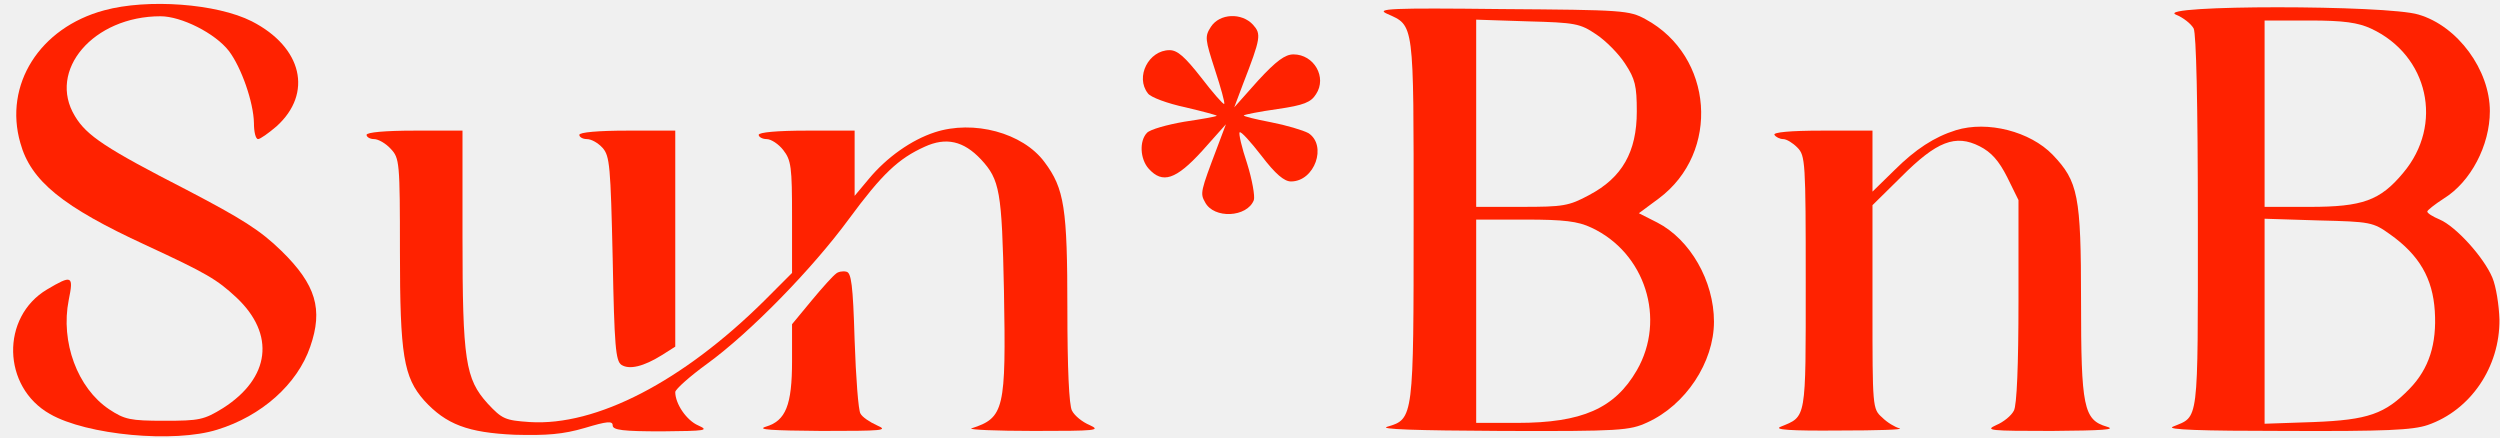
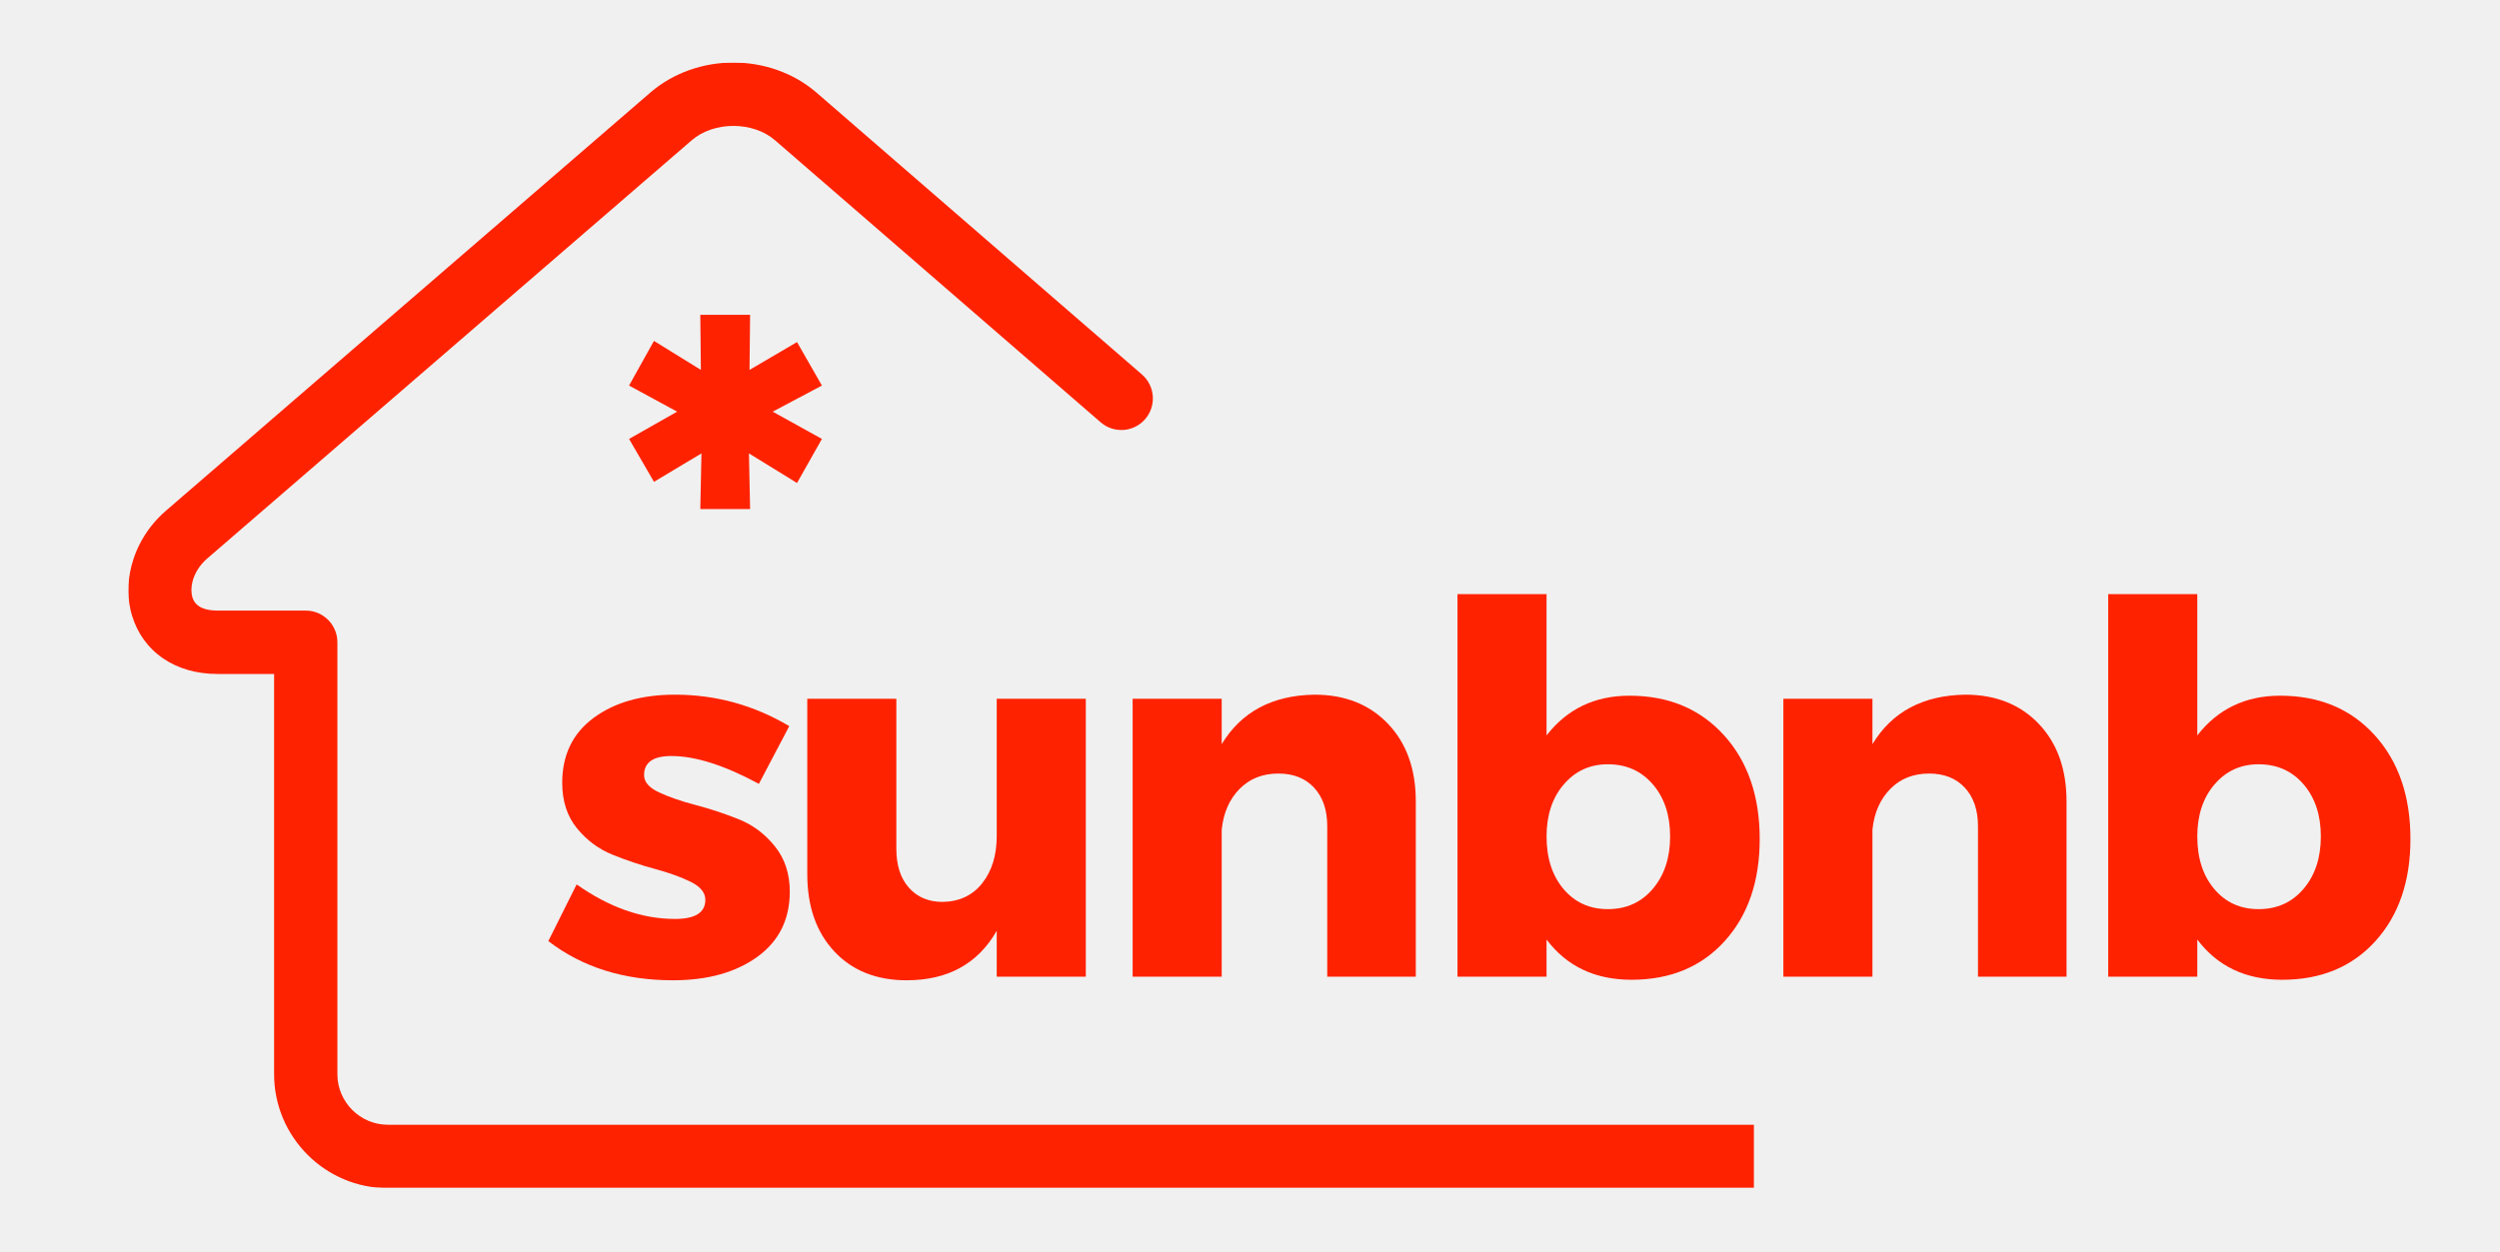
- <svg xmlns="http://www.w3.org/2000/svg" width="160" height="28" viewBox="0 0 160 28" fill="none">
-   <path d="M6.668 0.661C2.53 1.773 0.234 5.432 1.301 9.146C1.969 11.586 4.025 13.239 9.311 15.679C13.235 17.496 13.876 17.875 15.131 19.041C17.64 21.399 17.293 24.191 14.277 26.116C13.048 26.875 12.755 26.929 10.512 26.929C8.323 26.929 7.976 26.848 6.988 26.197C4.959 24.842 3.864 21.887 4.398 19.203C4.719 17.631 4.612 17.577 3.01 18.526C0.047 20.288 0.127 24.761 3.197 26.496C5.546 27.851 11.153 28.366 13.903 27.499C16.733 26.631 19.029 24.598 19.856 22.185C20.684 19.8 20.23 18.227 18.014 16.059C16.653 14.73 15.478 13.999 11.954 12.155C6.774 9.499 5.546 8.685 4.799 7.438C3.01 4.511 5.974 1.041 10.272 1.041C11.607 1.041 13.769 2.125 14.65 3.264C15.451 4.321 16.225 6.544 16.252 7.872C16.252 8.441 16.359 8.902 16.519 8.902C16.653 8.902 17.186 8.523 17.694 8.089C20.043 5.974 19.349 3.02 16.119 1.366C13.876 0.227 9.444 -0.098 6.668 0.661Z" fill="#FF2200" />
-   <path d="M88.763 0.878C90.525 1.664 90.472 1.312 90.472 13.998C90.472 26.739 90.472 26.821 88.79 27.309C88.202 27.471 90.552 27.553 96.078 27.58C103.713 27.607 104.301 27.553 105.422 27.038C107.878 25.926 109.694 23.188 109.694 20.586C109.694 17.983 108.172 15.327 106.063 14.242L104.888 13.646L106.17 12.697C110.121 9.742 109.667 3.589 105.315 1.23C104.274 0.661 103.9 0.634 96.078 0.58C88.95 0.499 88.042 0.553 88.763 0.878ZM102.165 2.206C102.779 2.613 103.607 3.453 104.007 4.077C104.648 5.053 104.755 5.486 104.755 7.14C104.755 9.715 103.82 11.369 101.711 12.48C100.403 13.185 100.056 13.239 97.386 13.239H94.476V7.248V1.258L97.76 1.366C100.83 1.447 101.124 1.502 102.165 2.206ZM101.845 14.568C105.289 16.167 106.65 20.423 104.755 23.703C103.34 26.143 101.257 27.065 97.093 27.065H94.476V20.559V14.053H97.626C100.083 14.053 100.99 14.161 101.845 14.568Z" fill="#FF2200" />
-   <path d="M139.248 0.933C139.728 1.122 140.236 1.529 140.396 1.827C140.556 2.18 140.663 6.517 140.663 14.27C140.663 27.336 140.743 26.604 139.061 27.309C138.607 27.499 140.796 27.58 146.296 27.58C152.703 27.607 154.412 27.526 155.373 27.201C158.123 26.252 159.992 23.487 159.965 20.451C159.938 19.556 159.752 18.336 159.511 17.767C158.951 16.439 157.162 14.487 156.147 14.053C155.694 13.863 155.346 13.646 155.346 13.538C155.346 13.457 155.827 13.077 156.414 12.698C158.123 11.64 159.351 9.309 159.351 7.113C159.351 4.484 157.295 1.664 154.786 0.933C152.783 0.309 137.886 0.309 139.248 0.933ZM151.742 1.827C155.427 3.535 156.414 7.981 153.798 11.071C152.33 12.833 151.208 13.24 147.818 13.24H144.934V7.276V1.312H147.818C150.007 1.312 150.915 1.448 151.742 1.827ZM152.97 15.002C154.839 16.33 155.694 17.821 155.827 19.908C155.961 22.023 155.453 23.595 154.225 24.869C152.65 26.496 151.555 26.875 148.085 27.011L144.934 27.119V20.559V13.999L148.378 14.107C151.716 14.188 151.876 14.216 152.97 15.002Z" fill="#FF2200" />
-   <path d="M77.496 1.719C77.096 2.342 77.123 2.505 77.763 4.484C78.137 5.622 78.404 6.598 78.351 6.652C78.297 6.707 77.63 5.948 76.882 4.972C75.841 3.643 75.361 3.21 74.853 3.21C73.519 3.21 72.638 4.917 73.465 5.975C73.625 6.219 74.72 6.625 75.868 6.869C77.016 7.14 77.924 7.384 77.87 7.411C77.817 7.466 76.882 7.628 75.788 7.791C74.693 7.981 73.625 8.279 73.412 8.496C72.905 9.011 72.958 10.177 73.519 10.8C74.4 11.776 75.254 11.505 76.936 9.661L78.458 7.954L77.897 9.445C76.829 12.264 76.802 12.372 77.123 12.941C77.683 14.026 79.819 13.917 80.246 12.806C80.326 12.562 80.14 11.505 79.819 10.475C79.472 9.445 79.259 8.523 79.339 8.469C79.419 8.387 80.033 9.065 80.727 9.96C81.635 11.152 82.195 11.613 82.623 11.613C84.144 11.613 84.945 9.309 83.744 8.523C83.397 8.333 82.302 8.008 81.314 7.818C80.326 7.628 79.552 7.439 79.606 7.384C79.659 7.33 80.62 7.14 81.768 6.978C83.45 6.734 83.904 6.544 84.224 6.029C84.945 4.945 84.091 3.481 82.783 3.481C82.249 3.481 81.688 3.887 80.513 5.161L78.992 6.869L79.552 5.378C80.7 2.423 80.727 2.179 80.193 1.583C79.472 0.797 78.057 0.851 77.496 1.719Z" fill="#FF2200" />
-   <path d="M59.822 8.468C58.327 8.956 56.752 10.068 55.604 11.45L54.696 12.535V10.447V8.36H51.626C49.757 8.36 48.556 8.468 48.556 8.631C48.556 8.767 48.796 8.902 49.063 8.902C49.357 8.902 49.837 9.227 50.131 9.607C50.638 10.258 50.691 10.691 50.691 13.89V17.468L48.903 19.258C43.697 24.408 38.17 27.282 33.899 27.011C32.324 26.902 32.137 26.821 31.202 25.818C29.787 24.246 29.6 23.08 29.6 15.137V8.36H26.53C24.661 8.36 23.46 8.468 23.46 8.631C23.46 8.767 23.674 8.902 23.941 8.902C24.207 8.902 24.688 9.173 25.008 9.526C25.569 10.122 25.596 10.366 25.596 16.113C25.596 22.755 25.836 24.137 27.144 25.628C28.559 27.173 29.948 27.688 32.938 27.824C34.993 27.878 36.035 27.797 37.423 27.39C38.864 26.956 39.212 26.929 39.212 27.227C39.212 27.526 39.879 27.607 42.362 27.607C45.192 27.58 45.405 27.553 44.684 27.227C43.937 26.902 43.216 25.845 43.216 25.086C43.243 24.896 44.151 24.083 45.272 23.27C47.995 21.291 51.973 17.224 54.322 14.026C56.458 11.125 57.499 10.149 59.181 9.39C60.543 8.767 61.664 9.011 62.785 10.203C63.987 11.505 64.12 12.209 64.254 18.634C64.387 26.197 64.281 26.739 62.171 27.417C61.958 27.499 63.746 27.58 66.176 27.58C70.154 27.58 70.501 27.553 69.727 27.2C69.273 27.011 68.766 26.604 68.606 26.279C68.419 25.953 68.312 23.541 68.312 19.8C68.312 13.321 68.125 12.074 66.843 10.366C65.455 8.496 62.305 7.655 59.822 8.468Z" fill="#FF2200" />
-   <path d="M125.178 8.333C123.79 8.767 122.589 9.553 121.254 10.881L119.839 12.264V10.312V8.36H116.608C114.553 8.36 113.458 8.469 113.565 8.631C113.645 8.767 113.912 8.902 114.125 8.902C114.339 8.902 114.739 9.146 115.033 9.445C115.54 9.96 115.567 10.339 115.567 18.065C115.567 26.93 115.62 26.631 113.965 27.309C113.485 27.499 114.553 27.58 117.703 27.553C120.132 27.553 121.868 27.499 121.574 27.417C121.28 27.336 120.773 27.038 120.453 26.713C119.839 26.17 119.839 26.062 119.839 19.637V13.131L121.681 11.315C123.95 9.038 125.151 8.577 126.7 9.363C127.447 9.743 127.928 10.285 128.462 11.342L129.183 12.806V19.258C129.183 23.378 129.076 25.954 128.889 26.279C128.729 26.604 128.222 27.011 127.768 27.201C126.994 27.553 127.341 27.58 131.319 27.58C134.576 27.553 135.483 27.499 134.843 27.309C133.348 26.875 133.187 26.062 133.187 19.258C133.187 12.508 133.001 11.613 131.372 9.905C129.93 8.414 127.207 7.71 125.178 8.333Z" fill="#FF2200" />
-   <path d="M37.076 8.631C37.076 8.767 37.29 8.902 37.557 8.902C37.85 8.902 38.278 9.146 38.571 9.471C39.025 9.986 39.078 10.637 39.212 16.547C39.319 22.131 39.399 23.107 39.773 23.351C40.28 23.676 41.188 23.459 42.362 22.727L43.217 22.185V15.273V8.36H40.146C38.278 8.36 37.076 8.468 37.076 8.631Z" fill="#FF2200" />
-   <path d="M53.495 17.523C53.334 17.631 52.64 18.39 51.946 19.231L50.691 20.749V23.107C50.691 25.927 50.291 26.93 49.01 27.309C48.395 27.499 49.383 27.553 52.56 27.58C56.511 27.58 56.885 27.553 56.138 27.228C55.657 27.011 55.177 26.686 55.07 26.469C54.936 26.279 54.776 24.164 54.696 21.779C54.589 18.201 54.483 17.442 54.162 17.387C53.949 17.333 53.628 17.387 53.495 17.523Z" fill="#FF2200" />
+ <svg xmlns="http://www.w3.org/2000/svg" width="567" height="284" viewBox="0 0 567 284" fill="none">
+   <mask id="mask0_1506_12495" style="mask-type:luminance" maskUnits="userSpaceOnUse" x="29" y="14" width="369" height="256">
+     <path d="M29.094 14.195H397.942V269.595H29.094V14.195Z" fill="white" />
+   </mask>
+   <g mask="url(#mask0_1506_12495)">
+     <path d="M825.239 255.295C829.204 255.295 832.419 258.516 832.419 262.487C832.419 266.459 829.204 269.68 825.239 269.68H87.988C80.89 269.68 74.434 266.773 69.764 262.094C65.094 257.414 62.192 250.95 62.192 243.838V152.979H49.398C44.401 152.979 40.289 151.666 37.078 149.491C33.525 147.084 31.168 143.68 29.985 139.812L29.976 139.816C28.88 136.226 28.844 132.269 29.831 128.431C31.003 123.85 33.64 119.385 37.645 115.926L147.566 21.002C152.831 16.464 159.652 14.195 166.399 14.195C173.149 14.195 179.971 16.464 185.229 21.002L259.102 85.011C262.092 87.6 262.417 92.13 259.833 95.124C257.247 98.12 252.725 98.447 249.736 95.857L175.864 31.851C173.337 29.672 169.903 28.58 166.4 28.58C162.899 28.58 159.458 29.672 156.931 31.851L47.011 126.774C45.282 128.268 44.16 130.121 43.687 131.97C43.353 133.269 43.343 134.533 43.665 135.598L43.657 135.6L43.665 135.628C43.902 136.397 44.38 137.087 45.1 137.574C46.036 138.21 47.453 138.592 49.398 138.592H69.371C73.334 138.592 76.551 141.814 76.551 145.787V243.838C76.551 246.98 77.842 249.848 79.915 251.925C81.989 254.002 84.849 255.295 87.987 255.295H825.239V255.295Z" fill="#FF2200" />
+   </g>
+   <path d="M153.144 157.677C162.411 157.677 171.055 160.057 179.076 164.816L172.185 177.921C164.396 173.709 157.777 171.602 152.327 171.602C148.199 171.602 146.135 173.046 146.135 175.932C146.135 177.493 147.264 178.799 149.522 179.853C151.781 180.906 154.546 181.862 157.816 182.72C161.087 183.579 164.338 184.651 167.569 185.939C170.801 187.225 173.546 189.273 175.805 192.081C178.064 194.89 179.194 198.323 179.194 202.379C179.194 208.698 176.74 213.632 171.833 217.181C166.927 220.731 160.542 222.505 152.677 222.505C141.54 222.505 132.117 219.541 124.409 213.613L130.833 200.741C138.23 205.968 145.667 208.582 153.144 208.582C157.738 208.582 160.036 207.138 160.036 204.252C160.036 202.613 158.926 201.247 156.707 200.155C154.487 199.063 151.781 198.088 148.587 197.231C145.395 196.373 142.202 195.3 139.009 194.013C135.816 192.725 133.11 190.716 130.891 187.986C128.671 185.255 127.562 181.823 127.562 177.689C127.562 171.369 129.936 166.454 134.687 162.943C139.438 159.433 145.59 157.677 153.144 157.677Z" fill="#FF2200" />
+   <path d="M246.358 158.614V221.687H226.149V211.273C221.866 218.761 215.053 222.505 205.708 222.505C198.855 222.505 193.384 220.322 189.295 215.953C185.207 211.584 183.163 205.734 183.163 198.4V158.614H203.372V192.667C203.372 196.412 204.325 199.357 206.233 201.503C208.141 203.647 210.691 204.719 213.884 204.719C217.699 204.642 220.698 203.219 222.878 200.45C225.059 197.68 226.149 194.11 226.149 189.741V158.614H246.358Z" fill="#FF2200" />
+   <path d="M298.221 157.677C305.151 157.677 310.719 159.881 314.925 164.289C319.13 168.697 321.232 174.567 321.232 181.9V221.687H301.14V187.517C301.14 183.851 300.147 180.946 298.161 178.8C296.175 176.654 293.469 175.581 290.043 175.581C286.461 175.581 283.521 176.752 281.223 179.092C278.927 181.432 277.583 184.514 277.194 188.337V221.687H256.985V158.614H277.194V168.911C281.632 161.578 288.641 157.834 298.221 157.677Z" fill="#FF2200" />
+   <path d="M369.707 157.912C378.584 157.912 385.729 160.896 391.141 166.864C396.554 172.832 399.261 180.691 399.261 190.443C399.261 200.038 396.612 207.762 391.317 213.613C386.021 219.464 378.974 222.389 370.174 222.389C361.919 222.389 355.494 219.347 350.9 213.262V221.687H330.691V134.86H350.9V166.922C355.572 160.915 361.841 157.912 369.707 157.912ZM364.801 206.358C369.005 206.358 372.412 204.817 375.02 201.735C377.629 198.654 378.934 194.695 378.934 189.857C378.934 185.021 377.629 181.081 375.02 178.04C372.412 174.997 369.005 173.475 364.801 173.475C360.751 173.475 357.422 174.997 354.813 178.04C352.204 181.081 350.9 185.021 350.9 189.857C350.9 194.772 352.184 198.751 354.753 201.794C357.324 204.837 360.672 206.358 364.801 206.358Z" fill="#FF2200" />
+   <path d="M445.866 157.677C452.796 157.677 458.364 159.881 462.57 164.289C466.775 168.697 468.877 174.567 468.877 181.9V221.687H448.785V187.517C448.785 183.851 447.792 180.946 445.806 178.8C443.82 176.654 441.114 175.581 437.688 175.581C434.106 175.581 431.166 176.752 428.868 179.092C426.572 181.432 425.228 184.514 424.839 188.337V221.687H404.63V158.614H424.839V168.911C429.277 161.578 436.286 157.834 445.866 157.677Z" fill="#FF2200" />
+   <path d="M517.353 157.912C526.23 157.912 533.375 160.896 538.787 166.864C544.199 172.832 546.906 180.691 546.906 190.443C546.906 200.038 544.258 207.762 538.963 213.613C533.667 219.464 526.619 222.389 517.819 222.389C509.565 222.389 503.14 219.347 498.545 213.262V221.687H478.336V134.86H498.545V166.922C503.218 160.915 509.487 157.912 517.353 157.912ZM512.446 206.358C516.651 206.358 520.058 204.817 522.666 201.735C525.275 198.654 526.579 194.695 526.579 189.857C526.579 185.021 525.275 181.081 522.666 178.04C520.058 174.997 516.651 173.475 512.446 173.475C508.397 173.475 505.068 174.997 502.459 178.04C499.85 181.081 498.545 185.021 498.545 189.857C498.545 194.772 499.829 198.751 502.399 201.794C504.969 204.837 508.318 206.358 512.446 206.358Z" fill="#FF2200" />
+   <path d="M169.928 102.916L170.191 115.553H158.892L159.153 102.916L148.38 109.365L142.728 99.626L153.635 93.439L142.728 87.515L148.38 77.379L159.023 83.961L158.892 71.457H170.191L170.06 83.961L180.835 77.642L186.485 87.515L175.317 93.439L186.485 99.626L180.835 109.629L169.928 102.916Z" fill="#FF2200" />
</svg>
